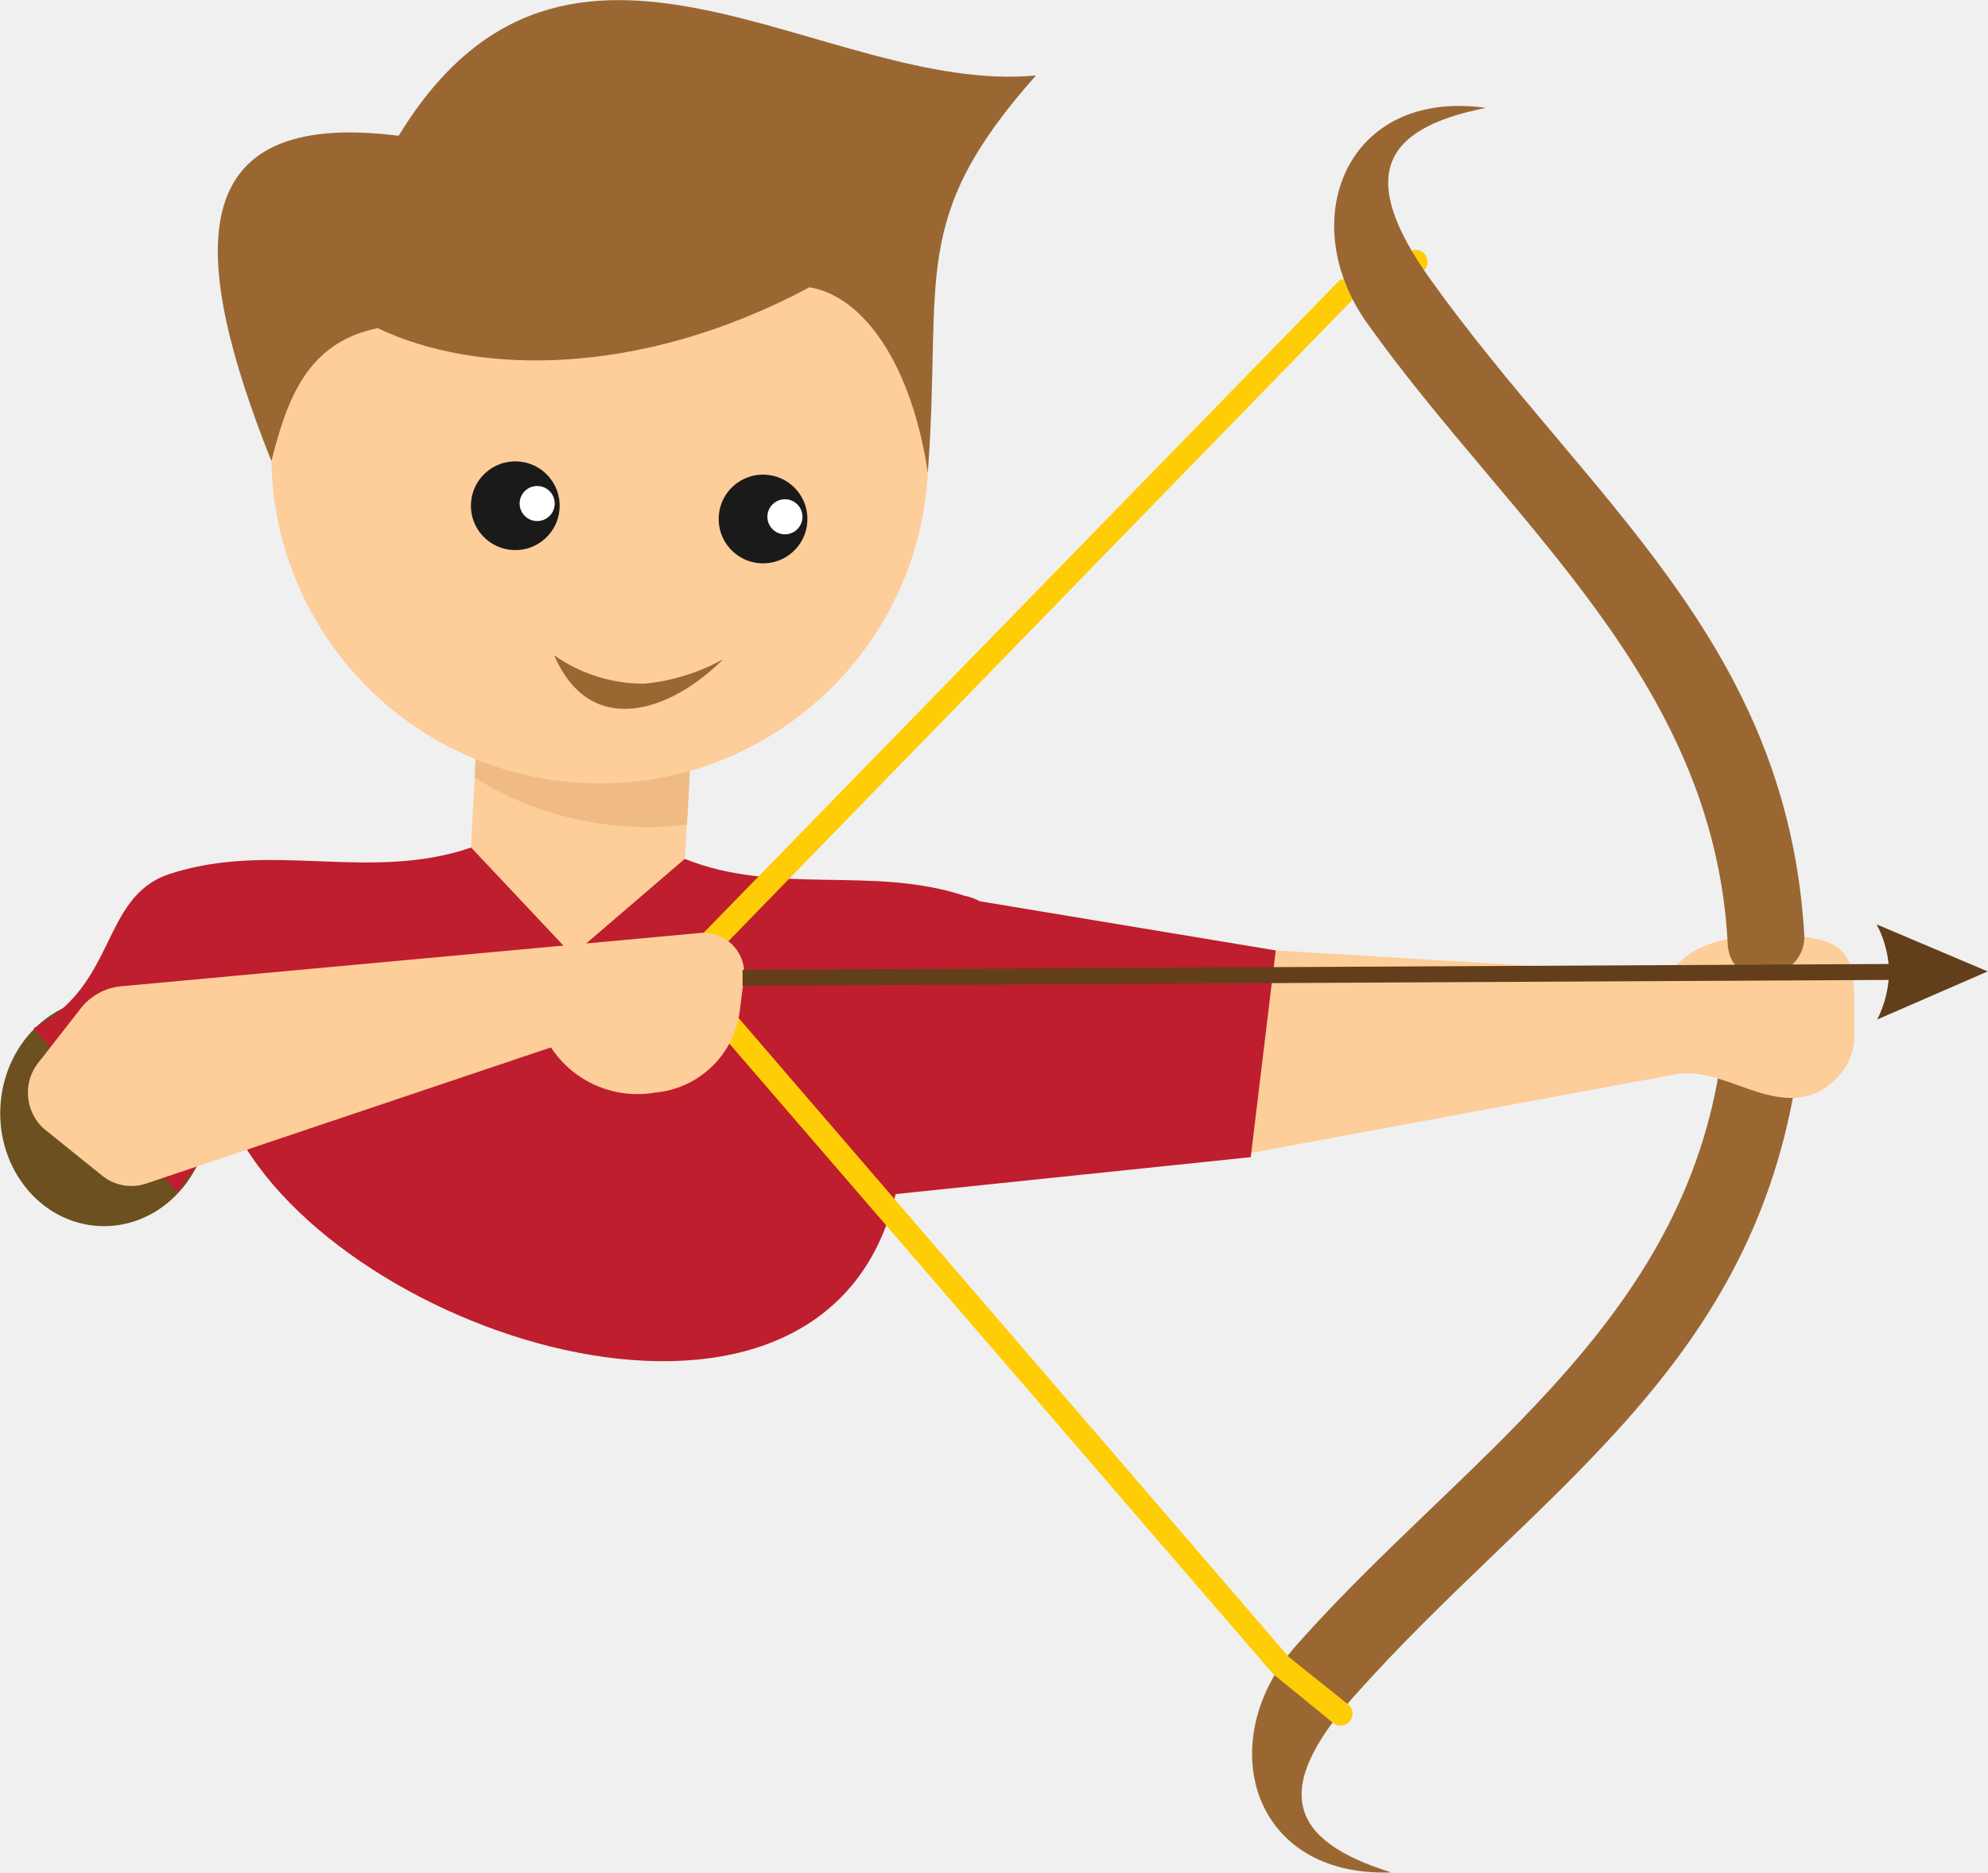
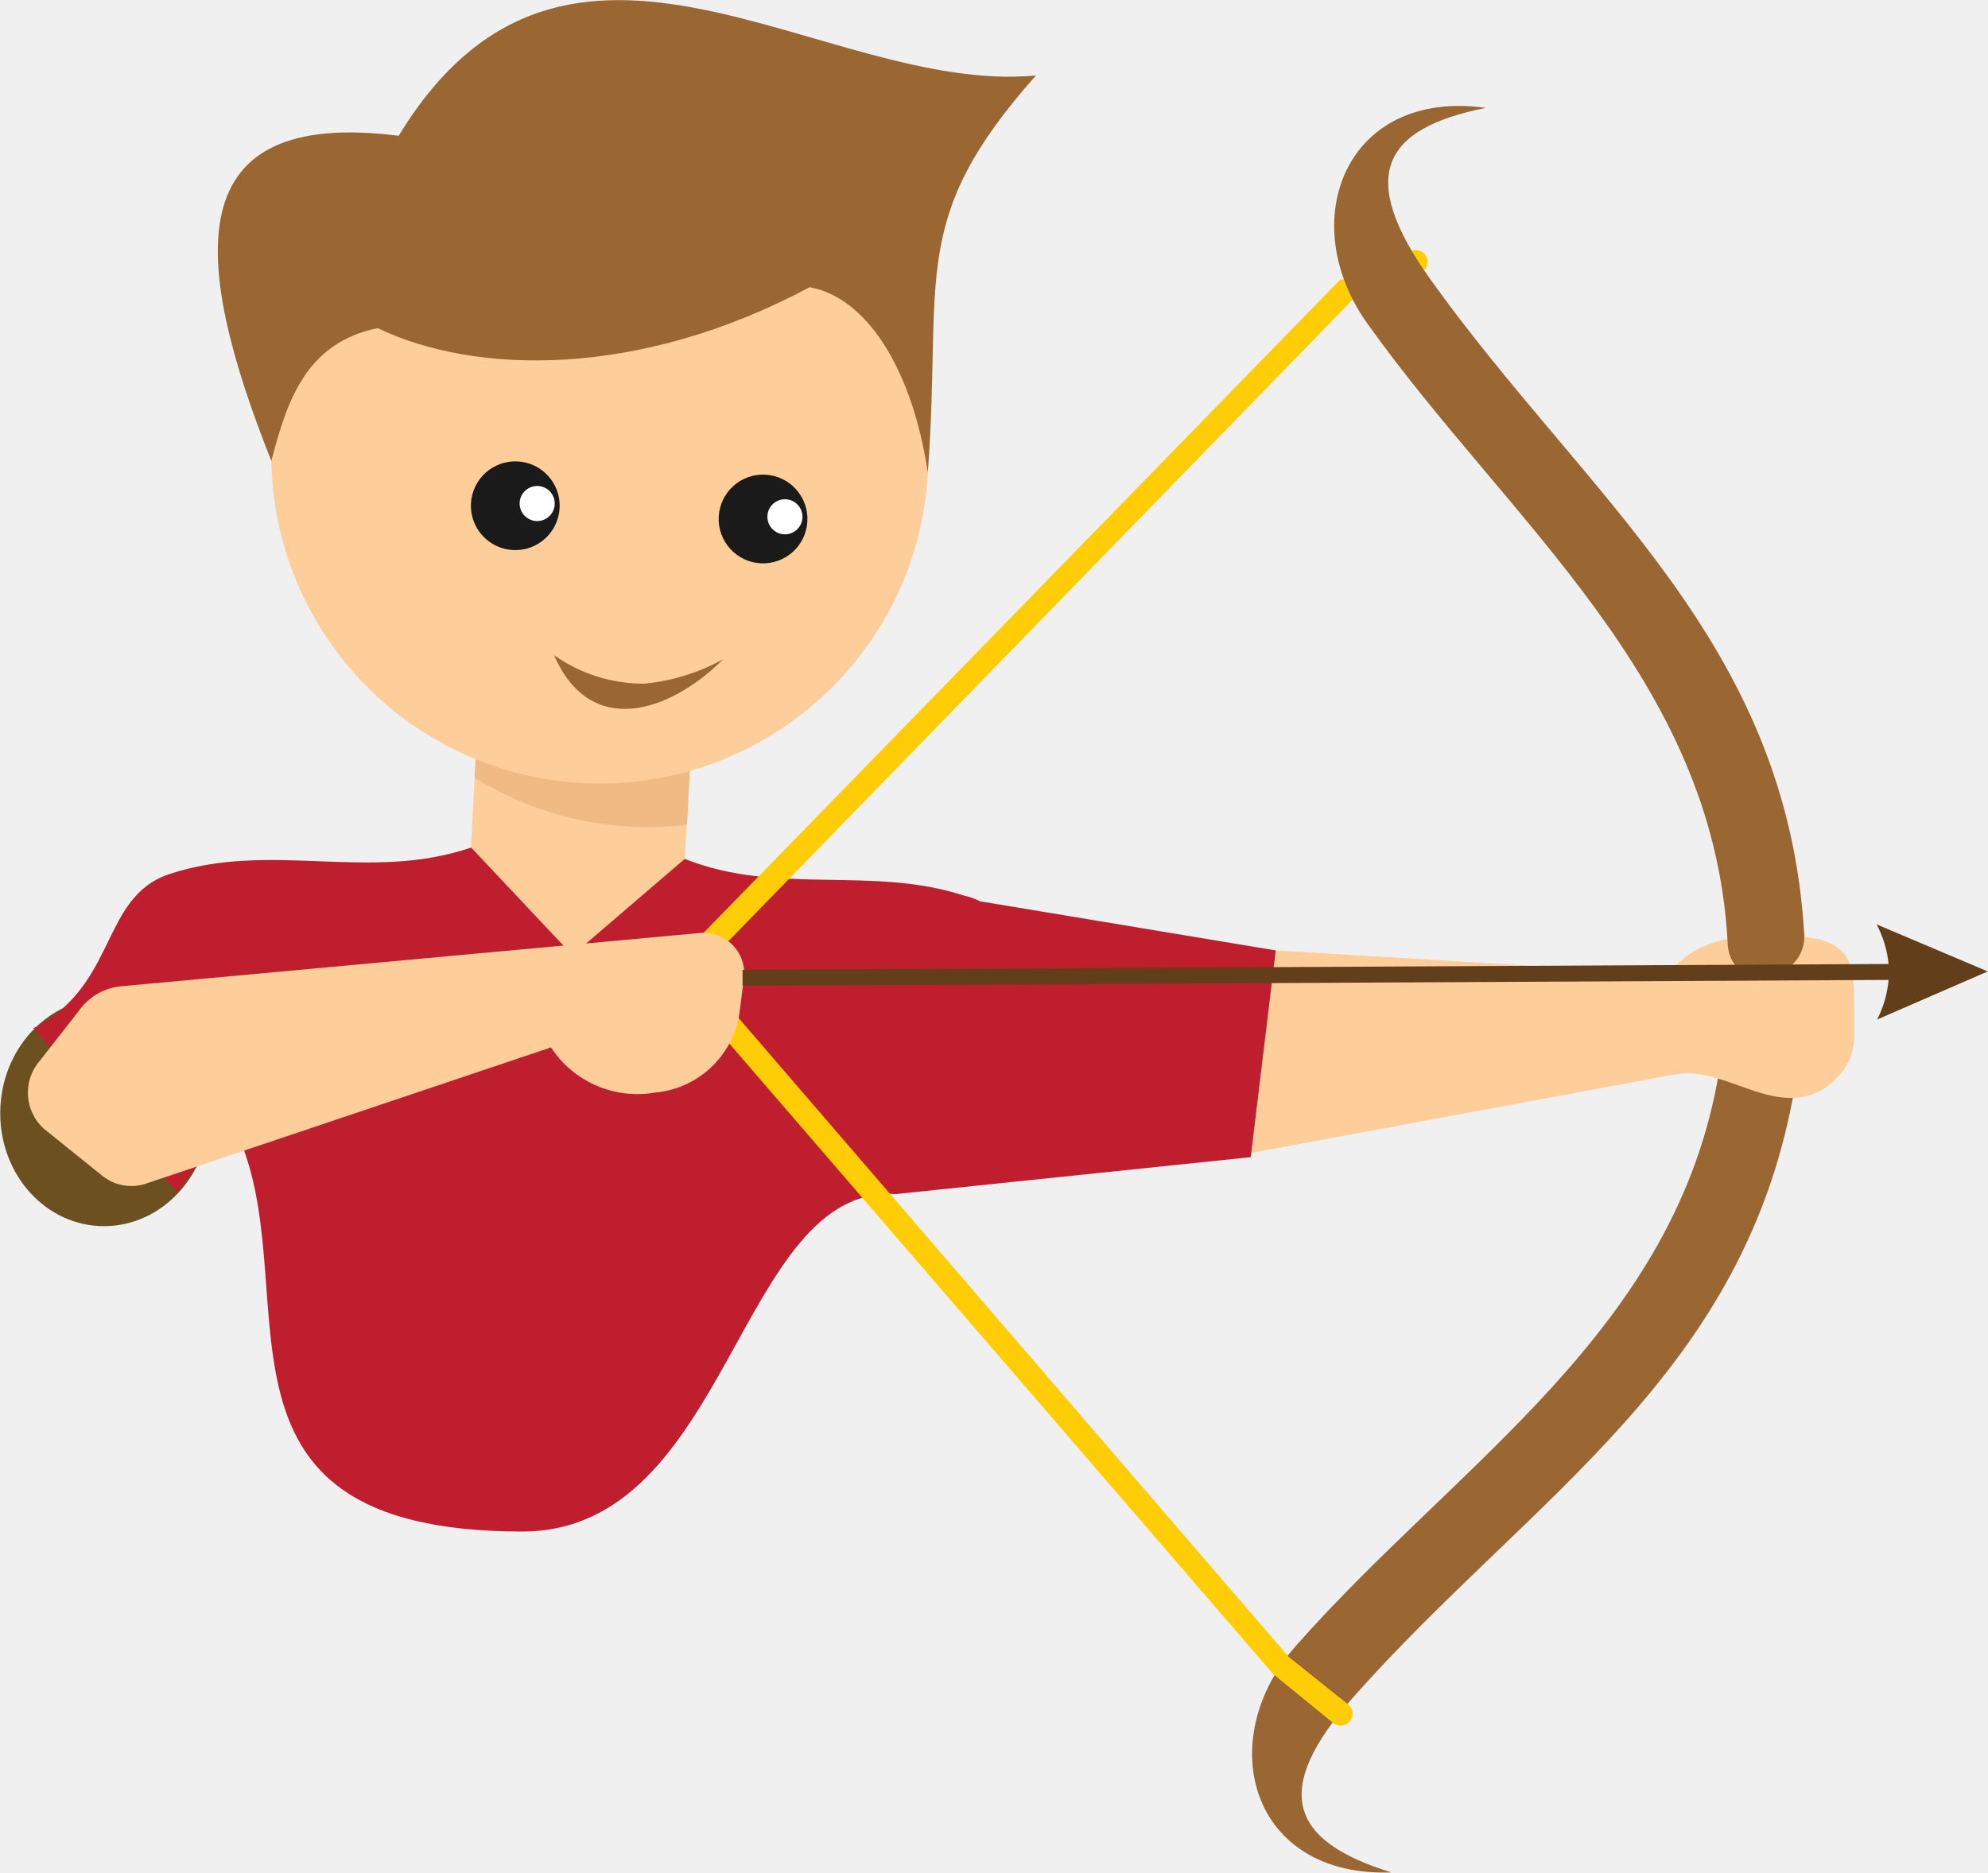
<svg xmlns="http://www.w3.org/2000/svg" viewBox="0 0 74.8 70.48">
  <defs>
    <style>.cls-1{fill:#9a6733;}.cls-1,.cls-2,.cls-4,.cls-5,.cls-7,.cls-8{fill-rule:evenodd;}.cls-2,.cls-6{fill:#fdcd9a;}.cls-3{fill:#6c501f;}.cls-4{fill:#be1e2d;}.cls-5{fill:#efba84;}.cls-7{fill:#ffcd05;}.cls-8{fill:#633e1a;}.cls-9{fill:#1a1a1a;}.cls-10{fill:#fff;}</style>
  </defs>
  <g id="Layer_2" data-name="Layer 2">
    <g id="Archer">
      <g id="Upper">
        <path class="cls-1" d="M64.69,40.28C63.09,50.07,54.89,55,48.77,61.93c-3.15,3.55-1.74,8.73,3.58,8.54-3.83-1.19-4.54-3.09-1.41-6.62,6.74-7.59,14.81-12.13,16.62-23.11C67.8,39,64.92,38.24,64.69,40.28Z" />
        <path class="cls-2" d="M43.36,41.59l1.27,1.52a1.47,1.47,0,0,0,1.48.46L63,40.44c1.66-.31,3.19,1.14,4.85.84a2.33,2.33,0,0,0,1.34-.8,2.18,2.18,0,0,0,.58-1.41q0-.61,0-1.21c0-1.6-.15-2.38-1.81-2.59s-4.19-.14-5.13,1.39L48,35.77a2.31,2.31,0,0,0-1.77.74l-2.43,2.43A2,2,0,0,0,43.36,41.59Z" />
        <ellipse class="cls-3" cx="3.94" cy="41.86" rx="4.29" ry="3.94" transform="translate(-38.06 43.58) rotate(-86.97)" />
-         <path class="cls-4" d="M47.06,43.55,48,35.77,36.87,33.92a2.07,2.07,0,0,0-.59-.21c-3.46-1.14-7.05,0-10.5-1.38l-8.06-.43c-3.84,1.31-7.52-.27-11.36,1-2.59.88-1.93,4.17-5.1,5.8l5.41,6.18a13.86,13.86,0,0,1,2.14-2.46c4,8,22.24,13.8,24.89,2.52Z" />
+         <path class="cls-4" d="M47.06,43.55,48,35.77,36.87,33.92a2.07,2.07,0,0,0-.59-.21c-3.46-1.14-7.05,0-10.5-1.38l-8.06-.43c-3.84,1.31-7.52-.27-11.36,1-2.59.88-1.93,4.17-5.1,5.8l5.41,6.18a13.86,13.86,0,0,1,2.14-2.46c2.94,5.91-2.05,15.22,10.84,15.22,7.83,0,8.1-13.05,14.05-12.7Z" />
        <polygon class="cls-2" points="18 26.61 26.05 27.03 25.77 32.32 21.54 35.95 17.72 31.89 18 26.61" />
        <path class="cls-5" d="M18,26.61l8.06.43-.21,4a12.43,12.43,0,0,1-2.12.07,12.3,12.3,0,0,1-5.87-1.84Z" />
        <circle class="cls-6" cx="22.57" cy="17.12" r="12.36" transform="translate(4.28 38.76) rotate(-86.97)" />
        <path class="cls-1" d="M34.91,17.78c.55-7.37-.76-9.51,4.07-14.94C31,3.6,21.36-5.33,15,5.11,6.71,4.06,7.17,9.71,10.21,17.35c.59-2.28,1.31-4.45,4-5,3.65,1.75,9.8,1.91,16.25-1.54C32.53,11.17,34.3,13.75,34.91,17.78Z" />
        <path class="cls-7" d="M53.15,9.42a.45.45,0,0,1,.33.83l-2.56,1L26.29,36.57l22.2,25.79,2.2,1.76a.45.45,0,1,1-.56.7L47.9,63l0,0,0,0L25.35,36.85l-.27-.31.28-.29,25-25.66.07-.07.08,0Z" />
        <path class="cls-2" d="M1.51,39.91,3,38a2.18,2.18,0,0,1,1.55-.88l21.72-2a1.54,1.54,0,0,1,1.28.43,1.52,1.52,0,0,1,.44,1.27L27.84,38a3.53,3.53,0,0,1-3.19,3.12,3.89,3.89,0,0,1-3.92-1.7L5.57,44.52a1.75,1.75,0,0,1-1.71-.26L1.65,42.48A1.83,1.83,0,0,1,1.51,39.91Z" />
        <path class="cls-1" d="M65,35.4c-.57-9.9-8.19-15.71-13.55-23.22-2.76-3.86-.81-8.86,4.46-8.12-3.93.78-4.84,2.59-2.1,6.44,5.9,8.26,13.45,13.62,14.08,24.73C67.91,37,65,37.45,65,35.4Z" />
        <path class="cls-8" d="M71.06,36.28l-43.12.22v.6l43.12-.22a4.09,4.09,0,0,1-.43,1.49l4.16-1.81-4.18-1.77A4.09,4.09,0,0,1,71.06,36.28Z" />
        <circle class="cls-9" cx="19.39" cy="19.04" r="1.67" transform="translate(-0.65 37.39) rotate(-86.97)" />
        <circle class="cls-10" cx="20.21" cy="18.96" r="0.66" transform="translate(0.21 38.13) rotate(-86.97)" />
        <circle class="cls-9" cx="28.71" cy="19.53" r="1.67" transform="translate(7.69 47.17) rotate(-86.97)" />
        <circle class="cls-10" cx="29.53" cy="19.45" r="0.66" transform="translate(8.55 47.91) rotate(-86.97)" />
        <path class="cls-1" d="M27.21,24.81c-2,2-5,3-6.36-.15a5.82,5.82,0,0,0,3.4,1.07A7.61,7.61,0,0,0,27.21,24.81Z" />
      </g>
    </g>
  </g>
</svg>
